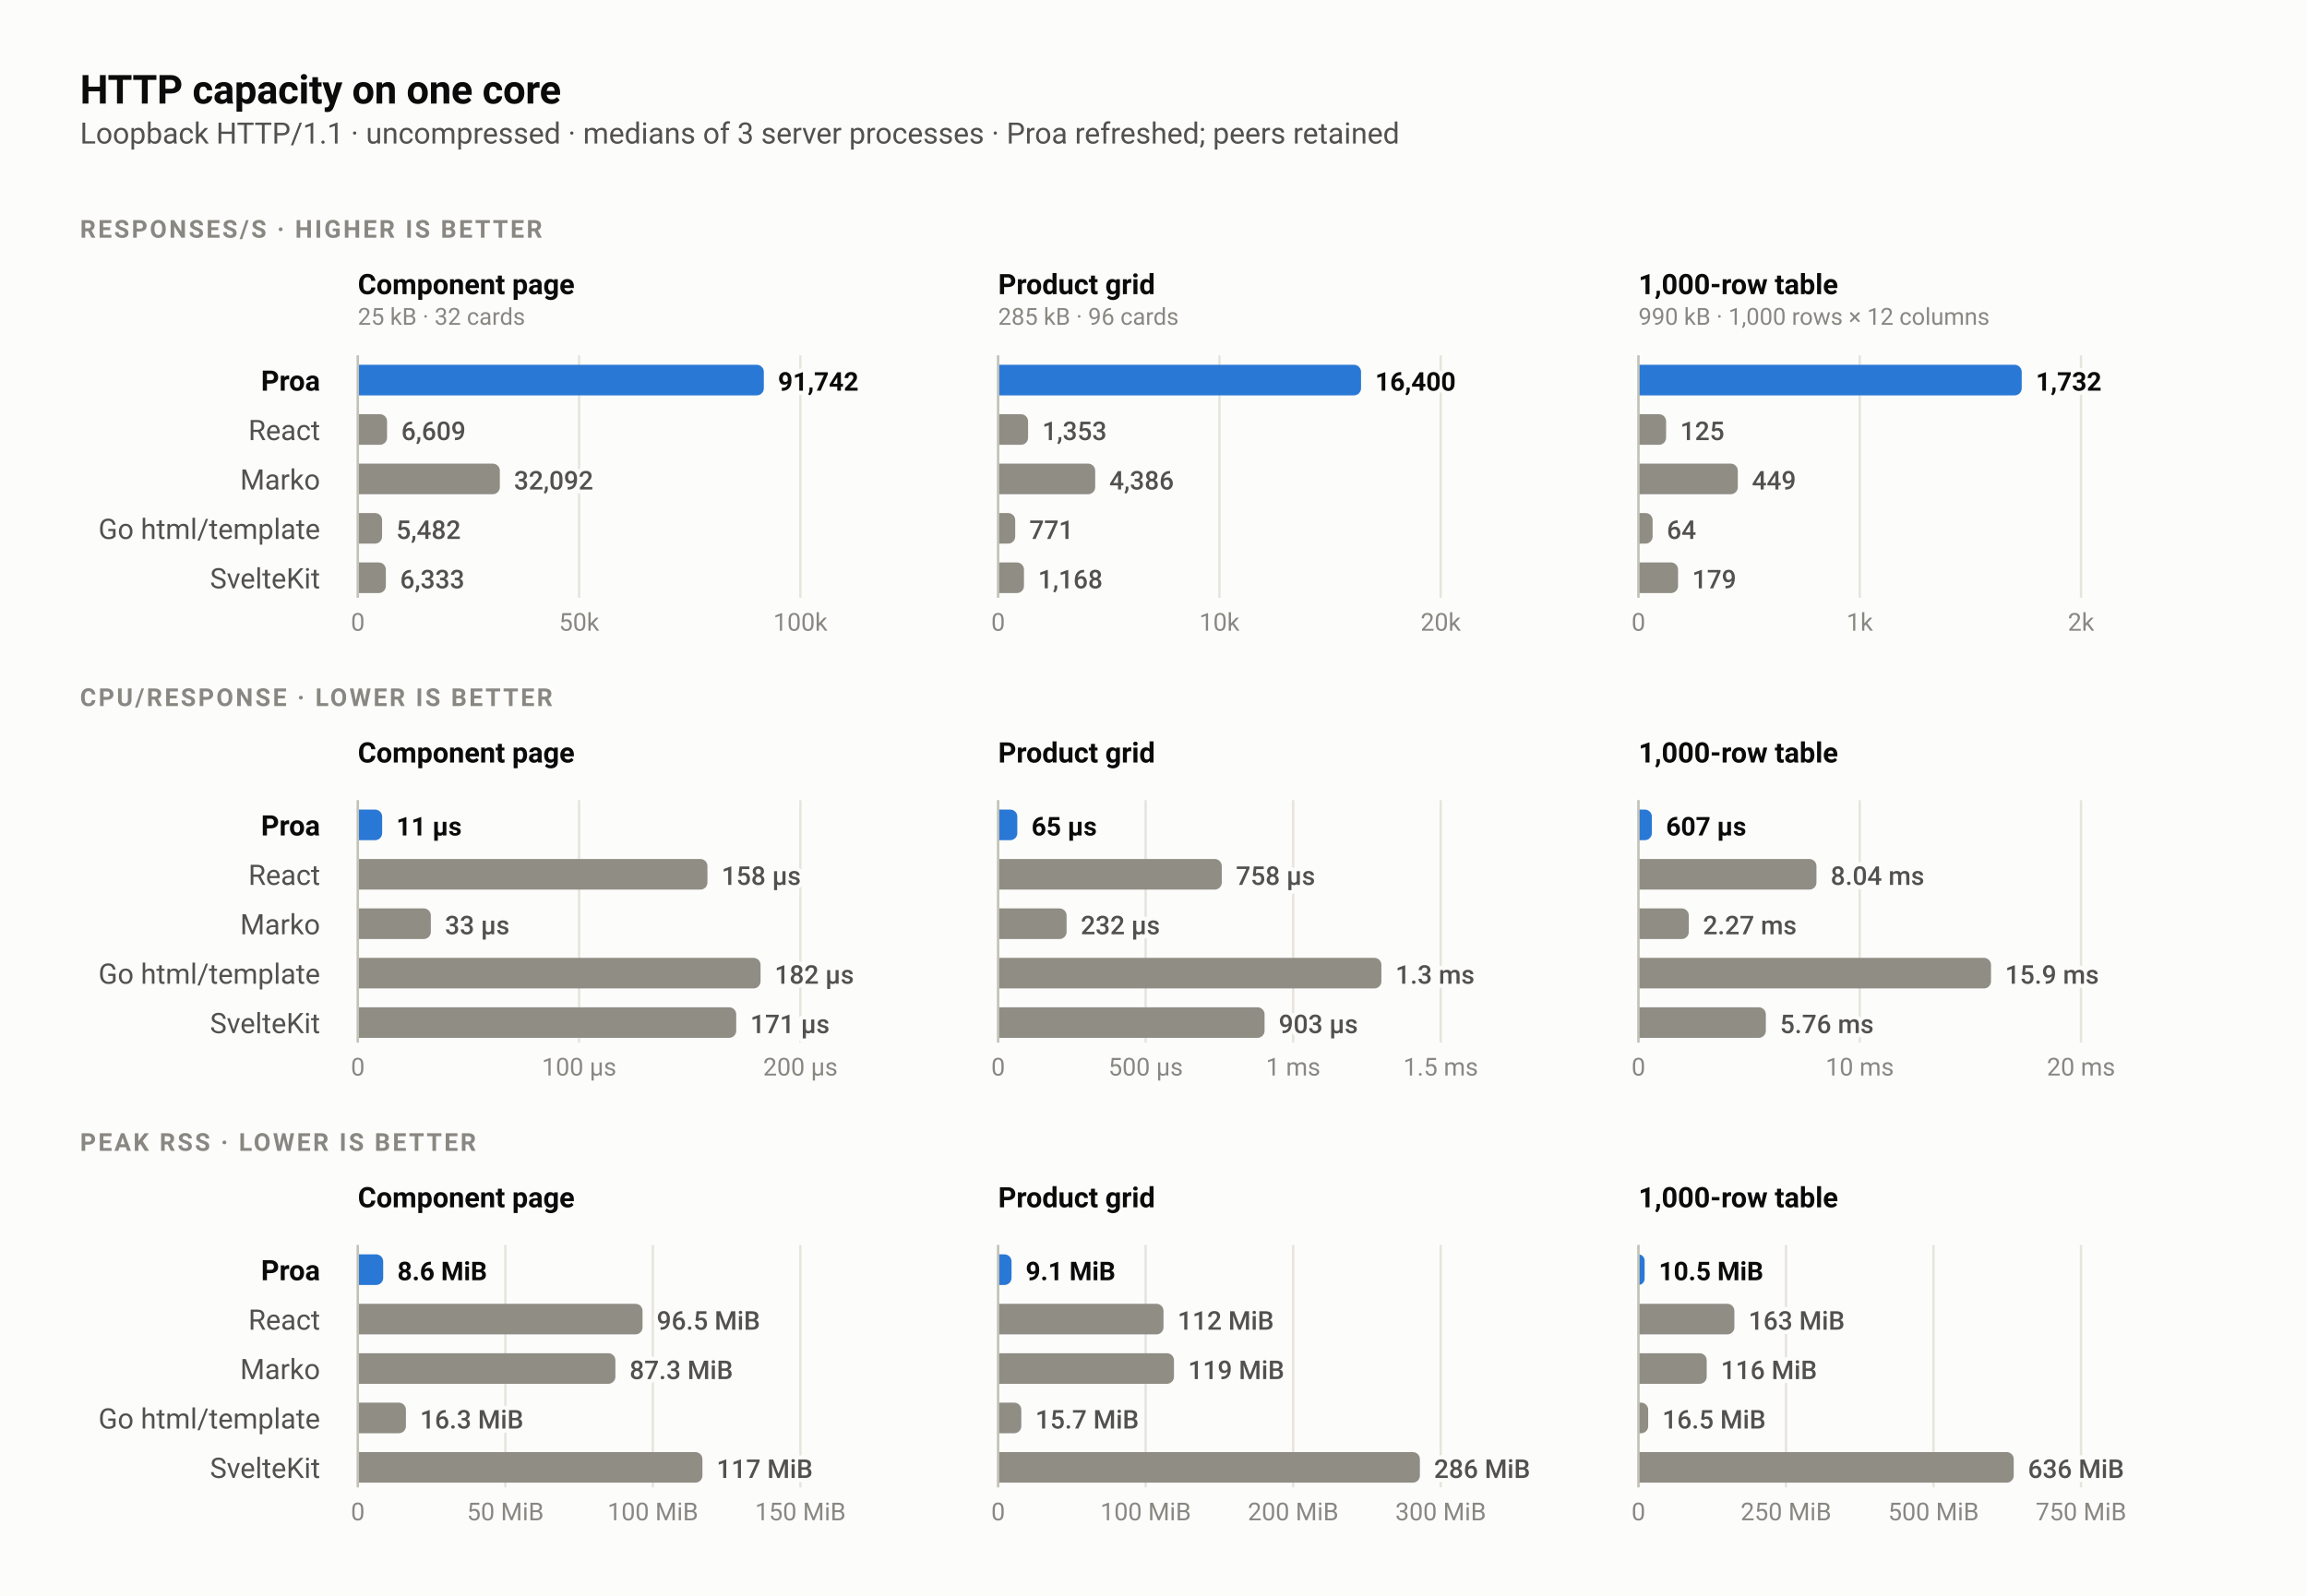
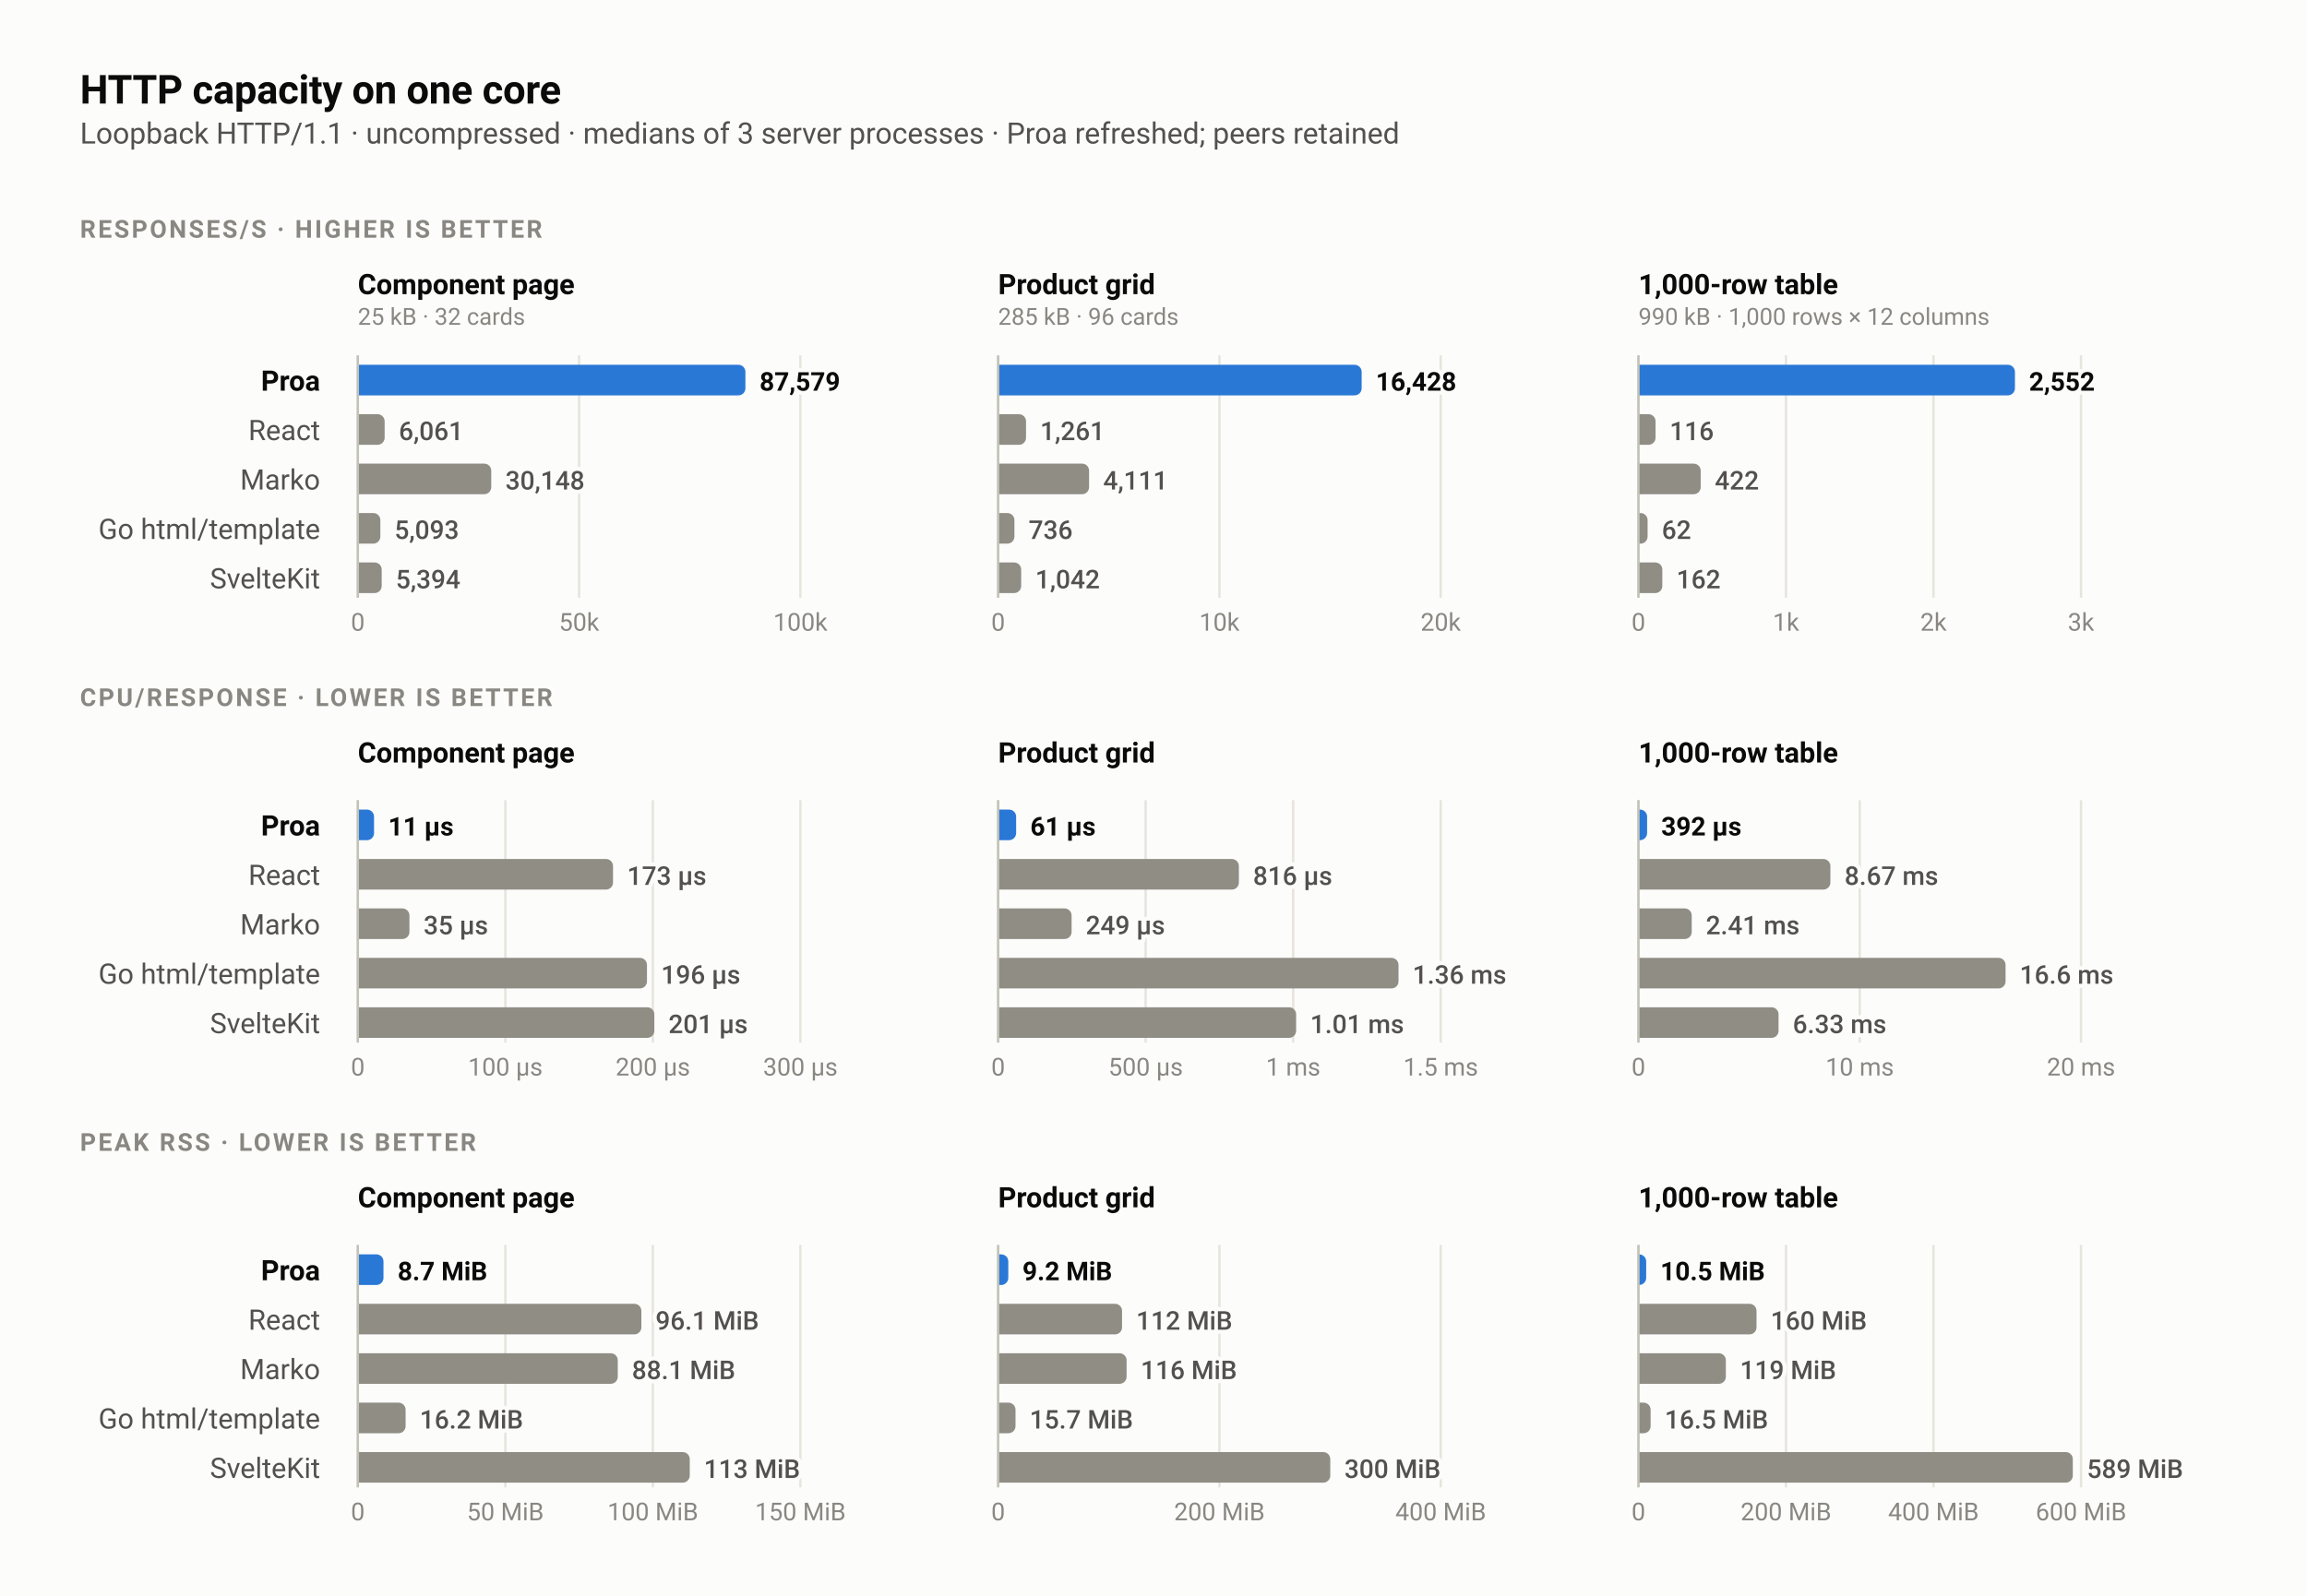
<svg xmlns="http://www.w3.org/2000/svg" width="980" height="678" viewBox="0 0 980 678" role="img" aria-labelledby="ttl dsc">
  <style>
  text { font-family: system-ui, -apple-system, "Segoe UI", Roboto, "Helvetica Neue", Arial, sans-serif; }
  .t   { font-size: 17px; font-weight: 600; fill: #0b0b0b; letter-spacing: -.005em; }
  .d   { font-size: 12.5px; font-weight: 400; fill: #52514e; }
  .eb  { font-size: 10.5px; font-weight: 600; fill: #898781; letter-spacing: .09em; }
  .cat { font-size: 12px; font-weight: 400; fill: #52514e; }
  .catb{ font-size: 12px; font-weight: 600; fill: #0b0b0b; }
  .lg  { font-size: 12px; font-weight: 400; fill: #52514e; }
  .tick{ font-size: 10.5px; font-weight: 400; fill: #898781; font-variant-numeric: tabular-nums; }
  .val { font-size: 11px; font-weight: 500; fill: #52514e; font-variant-numeric: tabular-nums;
         paint-order: stroke; stroke: #fcfcfb; stroke-width: 3.5px; stroke-linejoin: round; }
  .valb{ font-size: 11px; font-weight: 600; fill: #0b0b0b; font-variant-numeric: tabular-nums;
         paint-order: stroke; stroke: #fcfcfb; stroke-width: 3.5px; stroke-linejoin: round; }
  .valw{ font-size: 11px; font-weight: 600; fill: #fcfcfb; font-variant-numeric: tabular-nums; }
  .note{ font-size: 10px; font-weight: 400; fill: #898781; }
  .mono{ font-family: ui-monospace, SFMono-Regular, "SF Mono", Menlo, Consolas, monospace; }
  .end { text-anchor: end; }
  .mid { text-anchor: middle; }
</style>
  <rect width="980" height="678" fill="#fcfcfb" />
  <text x="34" y="44" class="t">HTTP capacity on one core</text>
  <text x="34" y="61" class="d">Loopback HTTP/1.1 · uncompressed · medians of 3 server processes · Proa refreshed; peers retained</text>
  <text x="34" y="101" class="eb">RESPONSES/S · HIGHER IS BETTER</text>
  <text x="152" y="125" class="catb">Component page</text>
  <text x="152" y="138" class="note">25 kB · 32 cards</text>
  <path d="M152 151L152 254" stroke="#e6e4dc" stroke-width="1" />
  <text x="152" y="268" class="tick mid">0</text>
  <path d="M246 151L246 254" stroke="#e6e4dc" stroke-width="1" />
  <text x="246" y="268" class="tick mid">50k</text>
  <path d="M340 151L340 254" stroke="#e6e4dc" stroke-width="1" />
  <text x="340" y="268" class="tick mid">100k</text>
-   <path d="M152 155H321.47a3 3 0 0 1 3 3V165a3 3 0 0 1 -3 3H152Z" fill="#2a78d6" />
-   <text x="330.47" y="166" class="valb">91,742</text>
+   <path d="M152 155H313.65a3 3 0 0 1 3 3V165a3 3 0 0 1 -3 3H152Z" fill="#2a78d6" />
+   <text x="322.65" y="166" class="valb">87,579</text>
  <text x="136" y="166" class="catb end">Proa</text>
-   <path d="M152 176H161.42a3 3 0 0 1 3 3V186a3 3 0 0 1 -3 3H152Z" fill="#8f8d84" />
-   <text x="170.42" y="187" class="val">6,609</text>
+   <path d="M152 176H160.39a3 3 0 0 1 3 3V186a3 3 0 0 1 -3 3H152Z" fill="#8f8d84" />
+   <text x="169.39" y="187" class="val">6,061</text>
  <text x="136" y="187" class="cat end">React</text>
-   <path d="M152 197H209.33a3 3 0 0 1 3 3V207a3 3 0 0 1 -3 3H152Z" fill="#8f8d84" />
-   <text x="218.33" y="208" class="val">32,092</text>
+   <path d="M152 197H205.68a3 3 0 0 1 3 3V207a3 3 0 0 1 -3 3H152Z" fill="#8f8d84" />
+   <text x="214.68" y="208" class="val">30,148</text>
  <text x="136" y="208" class="cat end">Marko</text>
-   <path d="M152 218H159.31a3 3 0 0 1 3 3V228a3 3 0 0 1 -3 3H152Z" fill="#8f8d84" />
-   <text x="168.31" y="229" class="val">5,482</text>
+   <path d="M152 218H158.57a3 3 0 0 1 3 3V228a3 3 0 0 1 -3 3H152Z" fill="#8f8d84" />
+   <text x="167.57" y="229" class="val">5,093</text>
  <text x="136" y="229" class="cat end">Go html/template</text>
-   <path d="M152 239H160.91a3 3 0 0 1 3 3V249a3 3 0 0 1 -3 3H152Z" fill="#8f8d84" />
-   <text x="169.91" y="250" class="val">6,333</text>
+   <path d="M152 239H159.14a3 3 0 0 1 3 3V249a3 3 0 0 1 -3 3H152Z" fill="#8f8d84" />
+   <text x="168.14" y="250" class="val">5,394</text>
  <text x="136" y="250" class="cat end">SvelteKit</text>
  <path d="M152 151L152 254" stroke="#c3c2b7" stroke-width="1" />
  <text x="424" y="125" class="catb">Product grid</text>
  <text x="424" y="138" class="note">285 kB · 96 cards</text>
  <path d="M424 151L424 254" stroke="#e6e4dc" stroke-width="1" />
  <text x="424" y="268" class="tick mid">0</text>
  <path d="M518 151L518 254" stroke="#e6e4dc" stroke-width="1" />
  <text x="518" y="268" class="tick mid">10k</text>
  <path d="M612 151L612 254" stroke="#e6e4dc" stroke-width="1" />
  <text x="612" y="268" class="tick mid">20k</text>
-   <path d="M424 155H575.16a3 3 0 0 1 3 3V165a3 3 0 0 1 -3 3H424Z" fill="#2a78d6" />
-   <text x="584.16" y="166" class="valb">16,400</text>
-   <path d="M424 176H433.72a3 3 0 0 1 3 3V186a3 3 0 0 1 -3 3H424Z" fill="#8f8d84" />
-   <text x="442.72" y="187" class="val">1,353</text>
-   <path d="M424 197H462.23a3 3 0 0 1 3 3V207a3 3 0 0 1 -3 3H424Z" fill="#8f8d84" />
-   <text x="471.23" y="208" class="val">4,386</text>
-   <path d="M424 218H428.25a3 3 0 0 1 3 3V228a3 3 0 0 1 -3 3H424Z" fill="#8f8d84" />
-   <text x="437.25" y="229" class="val">771</text>
-   <path d="M424 239H431.98a3 3 0 0 1 3 3V249a3 3 0 0 1 -3 3H424Z" fill="#8f8d84" />
-   <text x="440.98" y="250" class="val">1,168</text>
+   <path d="M424 155H575.42a3 3 0 0 1 3 3V165a3 3 0 0 1 -3 3H424Z" fill="#2a78d6" />
+   <text x="584.42" y="166" class="valb">16,428</text>
+   <path d="M424 176H432.85a3 3 0 0 1 3 3V186a3 3 0 0 1 -3 3H424Z" fill="#8f8d84" />
+   <text x="441.85" y="187" class="val">1,261</text>
+   <path d="M424 197H459.64a3 3 0 0 1 3 3V207a3 3 0 0 1 -3 3H424Z" fill="#8f8d84" />
+   <text x="468.64" y="208" class="val">4,111</text>
+   <path d="M424 218H427.92a3 3 0 0 1 3 3V228a3 3 0 0 1 -3 3H424Z" fill="#8f8d84" />
+   <text x="436.92" y="229" class="val">736</text>
+   <path d="M424 239H430.79a3 3 0 0 1 3 3V249a3 3 0 0 1 -3 3H424Z" fill="#8f8d84" />
+   <text x="439.79" y="250" class="val">1,042</text>
  <path d="M424 151L424 254" stroke="#c3c2b7" stroke-width="1" />
  <text x="696" y="125" class="catb">1,000-row table</text>
  <text x="696" y="138" class="note">990 kB · 1,000 rows × 12 columns</text>
  <path d="M696 151L696 254" stroke="#e6e4dc" stroke-width="1" />
  <text x="696" y="268" class="tick mid">0</text>
-   <path d="M790 151L790 254" stroke="#e6e4dc" stroke-width="1" />
-   <text x="790" y="268" class="tick mid">1k</text>
+   <path d="M758.67 151L758.67 254" stroke="#e6e4dc" stroke-width="1" />
+   <text x="758.67" y="268" class="tick mid">1k</text>
+   <path d="M821.33 151L821.33 254" stroke="#e6e4dc" stroke-width="1" />
+   <text x="821.33" y="268" class="tick mid">2k</text>
  <path d="M884 151L884 254" stroke="#e6e4dc" stroke-width="1" />
-   <text x="884" y="268" class="tick mid">2k</text>
-   <path d="M696 155H855.81a3 3 0 0 1 3 3V165a3 3 0 0 1 -3 3H696Z" fill="#2a78d6" />
-   <text x="864.81" y="166" class="valb">1,732</text>
-   <path d="M696 176H704.75a3 3 0 0 1 3 3V186a3 3 0 0 1 -3 3H696Z" fill="#8f8d84" />
-   <text x="713.75" y="187" class="val">125</text>
-   <path d="M696 197H735.21a3 3 0 0 1 3 3V207a3 3 0 0 1 -3 3H696Z" fill="#8f8d84" />
-   <text x="744.21" y="208" class="val">449</text>
-   <path d="M696 218H699.02a3 3 0 0 1 3 3V228a3 3 0 0 1 -3 3H696Z" fill="#8f8d84" />
-   <text x="708.02" y="229" class="val">64</text>
-   <path d="M696 239H709.83a3 3 0 0 1 3 3V249a3 3 0 0 1 -3 3H696Z" fill="#8f8d84" />
-   <text x="718.83" y="250" class="val">179</text>
+   <text x="884" y="268" class="tick mid">3k</text>
+   <path d="M696 155H852.93a3 3 0 0 1 3 3V165a3 3 0 0 1 -3 3H696Z" fill="#2a78d6" />
+   <text x="861.93" y="166" class="valb">2,552</text>
+   <path d="M696 176H700.27a3 3 0 0 1 3 3V186a3 3 0 0 1 -3 3H696Z" fill="#8f8d84" />
+   <text x="709.27" y="187" class="val">116</text>
+   <path d="M696 197H719.45a3 3 0 0 1 3 3V207a3 3 0 0 1 -3 3H696Z" fill="#8f8d84" />
+   <text x="728.45" y="208" class="val">422</text>
+   <path d="M696 218H696.89a3 3 0 0 1 3 3V228a3 3 0 0 1 -3 3H696Z" fill="#8f8d84" />
+   <text x="705.89" y="229" class="val">62</text>
+   <path d="M696 239H703.15a3 3 0 0 1 3 3V249a3 3 0 0 1 -3 3H696Z" fill="#8f8d84" />
+   <text x="712.15" y="250" class="val">162</text>
  <path d="M696 151L696 254" stroke="#c3c2b7" stroke-width="1" />
  <text x="34" y="300" class="eb">CPU/RESPONSE · LOWER IS BETTER</text>
  <text x="152" y="324" class="catb">Component page</text>
  <path d="M152 340L152 443" stroke="#e6e4dc" stroke-width="1" />
  <text x="152" y="457" class="tick mid">0</text>
-   <path d="M246 340L246 443" stroke="#e6e4dc" stroke-width="1" />
-   <text x="246" y="457" class="tick mid">100 µs</text>
+   <path d="M214.67 340L214.67 443" stroke="#e6e4dc" stroke-width="1" />
+   <text x="214.67" y="457" class="tick mid">100 µs</text>
+   <path d="M277.33 340L277.33 443" stroke="#e6e4dc" stroke-width="1" />
+   <text x="277.33" y="457" class="tick mid">200 µs</text>
  <path d="M340 340L340 443" stroke="#e6e4dc" stroke-width="1" />
-   <text x="340" y="457" class="tick mid">200 µs</text>
-   <path d="M152 344H159.34a3 3 0 0 1 3 3V354a3 3 0 0 1 -3 3H152Z" fill="#2a78d6" />
-   <text x="168.34" y="355" class="valb">11 µs</text>
+   <text x="340" y="457" class="tick mid">300 µs</text>
+   <path d="M152 344H155.89a3 3 0 0 1 3 3V354a3 3 0 0 1 -3 3H152Z" fill="#2a78d6" />
+   <text x="164.89" y="355" class="valb">11 µs</text>
  <text x="136" y="355" class="catb end">Proa</text>
-   <path d="M152 365H297.52a3 3 0 0 1 3 3V375a3 3 0 0 1 -3 3H152Z" fill="#8f8d84" />
-   <text x="306.52" y="376" class="val">158 µs</text>
+   <path d="M152 365H257.41a3 3 0 0 1 3 3V375a3 3 0 0 1 -3 3H152Z" fill="#8f8d84" />
+   <text x="266.41" y="376" class="val">173 µs</text>
  <text x="136" y="376" class="cat end">React</text>
-   <path d="M152 386H180.02a3 3 0 0 1 3 3V396a3 3 0 0 1 -3 3H152Z" fill="#8f8d84" />
-   <text x="189.02" y="397" class="val">33 µs</text>
+   <path d="M152 386H170.93a3 3 0 0 1 3 3V396a3 3 0 0 1 -3 3H152Z" fill="#8f8d84" />
+   <text x="179.93" y="397" class="val">35 µs</text>
  <text x="136" y="397" class="cat end">Marko</text>
-   <path d="M152 407H320.08a3 3 0 0 1 3 3V417a3 3 0 0 1 -3 3H152Z" fill="#8f8d84" />
-   <text x="329.08" y="418" class="val">182 µs</text>
+   <path d="M152 407H271.83a3 3 0 0 1 3 3V417a3 3 0 0 1 -3 3H152Z" fill="#8f8d84" />
+   <text x="280.83" y="418" class="val">196 µs</text>
  <text x="136" y="418" class="cat end">Go html/template</text>
-   <path d="M152 428H309.74a3 3 0 0 1 3 3V438a3 3 0 0 1 -3 3H152Z" fill="#8f8d84" />
-   <text x="318.74" y="439" class="val">171 µs</text>
+   <path d="M152 428H274.96a3 3 0 0 1 3 3V438a3 3 0 0 1 -3 3H152Z" fill="#8f8d84" />
+   <text x="283.96" y="439" class="val">201 µs</text>
  <text x="136" y="439" class="cat end">SvelteKit</text>
  <path d="M152 340L152 443" stroke="#c3c2b7" stroke-width="1" />
  <text x="424" y="324" class="catb">Product grid</text>
  <path d="M424 340L424 443" stroke="#e6e4dc" stroke-width="1" />
  <text x="424" y="457" class="tick mid">0</text>
  <path d="M486.67 340L486.67 443" stroke="#e6e4dc" stroke-width="1" />
  <text x="486.67" y="457" class="tick mid">500 µs</text>
  <path d="M549.33 340L549.33 443" stroke="#e6e4dc" stroke-width="1" />
  <text x="549.33" y="457" class="tick mid">1 ms</text>
  <path d="M612 340L612 443" stroke="#e6e4dc" stroke-width="1" />
  <text x="612" y="457" class="tick mid">1.5 ms</text>
-   <path d="M424 344H429.15a3 3 0 0 1 3 3V354a3 3 0 0 1 -3 3H424Z" fill="#2a78d6" />
-   <text x="438.15" y="355" class="valb">65 µs</text>
-   <path d="M424 365H516a3 3 0 0 1 3 3V375a3 3 0 0 1 -3 3H424Z" fill="#8f8d84" />
-   <text x="525" y="376" class="val">758 µs</text>
-   <path d="M424 386H450.08a3 3 0 0 1 3 3V396a3 3 0 0 1 -3 3H424Z" fill="#8f8d84" />
-   <text x="459.08" y="397" class="val">232 µs</text>
-   <path d="M424 407H583.81a3 3 0 0 1 3 3V417a3 3 0 0 1 -3 3H424Z" fill="#8f8d84" />
-   <text x="592.81" y="418" class="val">1.3 ms</text>
-   <path d="M424 428H534.18a3 3 0 0 1 3 3V438a3 3 0 0 1 -3 3H424Z" fill="#8f8d84" />
-   <text x="543.18" y="439" class="val">903 µs</text>
+   <path d="M424 344H428.65a3 3 0 0 1 3 3V354a3 3 0 0 1 -3 3H424Z" fill="#2a78d6" />
+   <text x="437.65" y="355" class="valb">61 µs</text>
+   <path d="M424 365H523.27a3 3 0 0 1 3 3V375a3 3 0 0 1 -3 3H424Z" fill="#8f8d84" />
+   <text x="532.27" y="376" class="val">816 µs</text>
+   <path d="M424 386H452.21a3 3 0 0 1 3 3V396a3 3 0 0 1 -3 3H424Z" fill="#8f8d84" />
+   <text x="461.21" y="397" class="val">249 µs</text>
+   <path d="M424 407H591.08a3 3 0 0 1 3 3V417a3 3 0 0 1 -3 3H424Z" fill="#8f8d84" />
+   <text x="600.08" y="418" class="val">1.36 ms</text>
+   <path d="M424 428H547.59a3 3 0 0 1 3 3V438a3 3 0 0 1 -3 3H424Z" fill="#8f8d84" />
+   <text x="556.59" y="439" class="val">1.01 ms</text>
  <path d="M424 340L424 443" stroke="#c3c2b7" stroke-width="1" />
  <text x="696" y="324" class="catb">1,000-row table</text>
  <path d="M696 340L696 443" stroke="#e6e4dc" stroke-width="1" />
  <text x="696" y="457" class="tick mid">0</text>
  <path d="M790 340L790 443" stroke="#e6e4dc" stroke-width="1" />
  <text x="790" y="457" class="tick mid">10 ms</text>
  <path d="M884 340L884 443" stroke="#e6e4dc" stroke-width="1" />
  <text x="884" y="457" class="tick mid">20 ms</text>
-   <path d="M696 344H698.71a3 3 0 0 1 3 3V354a3 3 0 0 1 -3 3H696Z" fill="#2a78d6" />
-   <text x="707.71" y="355" class="valb">607 µs</text>
-   <path d="M696 365H768.62a3 3 0 0 1 3 3V375a3 3 0 0 1 -3 3H696Z" fill="#8f8d84" />
-   <text x="777.62" y="376" class="val">8.04 ms</text>
-   <path d="M696 386H714.39a3 3 0 0 1 3 3V396a3 3 0 0 1 -3 3H696Z" fill="#8f8d84" />
-   <text x="723.39" y="397" class="val">2.27 ms</text>
-   <path d="M696 407H842.77a3 3 0 0 1 3 3V417a3 3 0 0 1 -3 3H696Z" fill="#8f8d84" />
-   <text x="851.77" y="418" class="val">15.9 ms</text>
-   <path d="M696 428H747.12a3 3 0 0 1 3 3V438a3 3 0 0 1 -3 3H696Z" fill="#8f8d84" />
-   <text x="756.12" y="439" class="val">5.76 ms</text>
+   <path d="M696 344H696.68a3 3 0 0 1 3 3V354a3 3 0 0 1 -3 3H696Z" fill="#2a78d6" />
+   <text x="705.68" y="355" class="valb">392 µs</text>
+   <path d="M696 365H774.54a3 3 0 0 1 3 3V375a3 3 0 0 1 -3 3H696Z" fill="#8f8d84" />
+   <text x="783.54" y="376" class="val">8.67 ms</text>
+   <path d="M696 386H715.64a3 3 0 0 1 3 3V396a3 3 0 0 1 -3 3H696Z" fill="#8f8d84" />
+   <text x="724.64" y="397" class="val">2.41 ms</text>
+   <path d="M696 407H848.95a3 3 0 0 1 3 3V417a3 3 0 0 1 -3 3H696Z" fill="#8f8d84" />
+   <text x="857.95" y="418" class="val">16.6 ms</text>
+   <path d="M696 428H752.52a3 3 0 0 1 3 3V438a3 3 0 0 1 -3 3H696Z" fill="#8f8d84" />
+   <text x="761.52" y="439" class="val">6.33 ms</text>
  <path d="M696 340L696 443" stroke="#c3c2b7" stroke-width="1" />
  <text x="34" y="489" class="eb">PEAK RSS · LOWER IS BETTER</text>
  <text x="152" y="513" class="catb">Component page</text>
  <path d="M152 529L152 632" stroke="#e6e4dc" stroke-width="1" />
  <text x="152" y="646" class="tick mid">0</text>
  <path d="M214.67 529L214.67 632" stroke="#e6e4dc" stroke-width="1" />
  <text x="214.67" y="646" class="tick mid">50 MiB</text>
  <path d="M277.33 529L277.33 632" stroke="#e6e4dc" stroke-width="1" />
  <text x="277.33" y="646" class="tick mid">100 MiB</text>
  <path d="M340 529L340 632" stroke="#e6e4dc" stroke-width="1" />
  <text x="340" y="646" class="tick mid">150 MiB</text>
-   <path d="M152 533H159.78a3 3 0 0 1 3 3V543a3 3 0 0 1 -3 3H152Z" fill="#2a78d6" />
-   <text x="168.78" y="544" class="valb">8.6 MiB</text>
+   <path d="M152 533H159.9a3 3 0 0 1 3 3V543a3 3 0 0 1 -3 3H152Z" fill="#2a78d6" />
+   <text x="168.9" y="544" class="valb">8.7 MiB</text>
  <text x="136" y="544" class="catb end">Proa</text>
-   <path d="M152 554H269.95a3 3 0 0 1 3 3V564a3 3 0 0 1 -3 3H152Z" fill="#8f8d84" />
-   <text x="278.95" y="565" class="val">96.5 MiB</text>
+   <path d="M152 554H269.45a3 3 0 0 1 3 3V564a3 3 0 0 1 -3 3H152Z" fill="#8f8d84" />
+   <text x="278.45" y="565" class="val">96.1 MiB</text>
  <text x="136" y="565" class="cat end">React</text>
-   <path d="M152 575H258.42a3 3 0 0 1 3 3V585a3 3 0 0 1 -3 3H152Z" fill="#8f8d84" />
-   <text x="267.42" y="586" class="val">87.3 MiB</text>
+   <path d="M152 575H259.42a3 3 0 0 1 3 3V585a3 3 0 0 1 -3 3H152Z" fill="#8f8d84" />
+   <text x="268.42" y="586" class="val">88.1 MiB</text>
  <text x="136" y="586" class="cat end">Marko</text>
-   <path d="M152 596H169.43a3 3 0 0 1 3 3V606a3 3 0 0 1 -3 3H152Z" fill="#8f8d84" />
-   <text x="178.43" y="607" class="val">16.3 MiB</text>
+   <path d="M152 596H169.3a3 3 0 0 1 3 3V606a3 3 0 0 1 -3 3H152Z" fill="#8f8d84" />
+   <text x="178.3" y="607" class="val">16.2 MiB</text>
  <text x="136" y="607" class="cat end">Go html/template</text>
-   <path d="M152 617H295.39a3 3 0 0 1 3 3V627a3 3 0 0 1 -3 3H152Z" fill="#8f8d84" />
-   <text x="304.39" y="628" class="val">117 MiB</text>
+   <path d="M152 617H290a3 3 0 0 1 3 3V627a3 3 0 0 1 -3 3H152Z" fill="#8f8d84" />
+   <text x="299" y="628" class="val">113 MiB</text>
  <text x="136" y="628" class="cat end">SvelteKit</text>
  <path d="M152 529L152 632" stroke="#c3c2b7" stroke-width="1" />
  <text x="424" y="513" class="catb">Product grid</text>
  <path d="M424 529L424 632" stroke="#e6e4dc" stroke-width="1" />
  <text x="424" y="646" class="tick mid">0</text>
-   <path d="M486.67 529L486.67 632" stroke="#e6e4dc" stroke-width="1" />
-   <text x="486.67" y="646" class="tick mid">100 MiB</text>
-   <path d="M549.33 529L549.33 632" stroke="#e6e4dc" stroke-width="1" />
-   <text x="549.33" y="646" class="tick mid">200 MiB</text>
+   <path d="M518 529L518 632" stroke="#e6e4dc" stroke-width="1" />
+   <text x="518" y="646" class="tick mid">200 MiB</text>
  <path d="M612 529L612 632" stroke="#e6e4dc" stroke-width="1" />
-   <text x="612" y="646" class="tick mid">300 MiB</text>
-   <path d="M424 533H426.7a3 3 0 0 1 3 3V543a3 3 0 0 1 -3 3H424Z" fill="#2a78d6" />
-   <text x="435.7" y="544" class="valb">9.1 MiB</text>
-   <path d="M424 554H491.25a3 3 0 0 1 3 3V564a3 3 0 0 1 -3 3H424Z" fill="#8f8d84" />
-   <text x="500.25" y="565" class="val">112 MiB</text>
-   <path d="M424 575H495.7a3 3 0 0 1 3 3V585a3 3 0 0 1 -3 3H424Z" fill="#8f8d84" />
-   <text x="504.7" y="586" class="val">119 MiB</text>
-   <path d="M424 596H430.84a3 3 0 0 1 3 3V606a3 3 0 0 1 -3 3H424Z" fill="#8f8d84" />
-   <text x="439.84" y="607" class="val">15.7 MiB</text>
-   <path d="M424 617H600.16a3 3 0 0 1 3 3V627a3 3 0 0 1 -3 3H424Z" fill="#8f8d84" />
-   <text x="609.16" y="628" class="val">286 MiB</text>
+   <text x="612" y="646" class="tick mid">400 MiB</text>
+   <path d="M424 533H425.32a3 3 0 0 1 3 3V543a3 3 0 0 1 -3 3H424Z" fill="#2a78d6" />
+   <text x="434.32" y="544" class="valb">9.2 MiB</text>
+   <path d="M424 554H473.64a3 3 0 0 1 3 3V564a3 3 0 0 1 -3 3H424Z" fill="#8f8d84" />
+   <text x="482.64" y="565" class="val">112 MiB</text>
+   <path d="M424 575H475.57a3 3 0 0 1 3 3V585a3 3 0 0 1 -3 3H424Z" fill="#8f8d84" />
+   <text x="484.57" y="586" class="val">116 MiB</text>
+   <path d="M424 596H428.38a3 3 0 0 1 3 3V606a3 3 0 0 1 -3 3H424Z" fill="#8f8d84" />
+   <text x="437.38" y="607" class="val">15.7 MiB</text>
+   <path d="M424 617H562.09a3 3 0 0 1 3 3V627a3 3 0 0 1 -3 3H424Z" fill="#8f8d84" />
+   <text x="571.09" y="628" class="val">300 MiB</text>
  <path d="M424 529L424 632" stroke="#c3c2b7" stroke-width="1" />
  <text x="696" y="513" class="catb">1,000-row table</text>
  <path d="M696 529L696 632" stroke="#e6e4dc" stroke-width="1" />
  <text x="696" y="646" class="tick mid">0</text>
  <path d="M758.67 529L758.67 632" stroke="#e6e4dc" stroke-width="1" />
-   <text x="758.67" y="646" class="tick mid">250 MiB</text>
+   <text x="758.67" y="646" class="tick mid">200 MiB</text>
  <path d="M821.33 529L821.33 632" stroke="#e6e4dc" stroke-width="1" />
-   <text x="821.33" y="646" class="tick mid">500 MiB</text>
+   <text x="821.33" y="646" class="tick mid">400 MiB</text>
  <path d="M884 529L884 632" stroke="#e6e4dc" stroke-width="1" />
-   <text x="884" y="646" class="tick mid">750 MiB</text>
-   <path d="M696 533H696a2.63 2.63 0 0 1 2.63 2.63V543.37a2.63 2.63 0 0 1 -2.63 2.63H696Z" fill="#2a78d6" />
-   <text x="704.63" y="544" class="valb">10.5 MiB</text>
-   <path d="M696 554H733.76a3 3 0 0 1 3 3V564a3 3 0 0 1 -3 3H696Z" fill="#8f8d84" />
-   <text x="742.76" y="565" class="val">163 MiB</text>
-   <path d="M696 575H722a3 3 0 0 1 3 3V585a3 3 0 0 1 -3 3H696Z" fill="#8f8d84" />
-   <text x="731" y="586" class="val">116 MiB</text>
-   <path d="M696 596H697.14a3 3 0 0 1 3 3V606a3 3 0 0 1 -3 3H696Z" fill="#8f8d84" />
-   <text x="706.14" y="607" class="val">16.5 MiB</text>
-   <path d="M696 617H852.42a3 3 0 0 1 3 3V627a3 3 0 0 1 -3 3H696Z" fill="#8f8d84" />
-   <text x="861.42" y="628" class="val">636 MiB</text>
+   <text x="884" y="646" class="tick mid">600 MiB</text>
+   <path d="M696 533H696.29a3 3 0 0 1 3 3V543a3 3 0 0 1 -3 3H696Z" fill="#2a78d6" />
+   <text x="705.29" y="544" class="valb">10.5 MiB</text>
+   <path d="M696 554H743.16a3 3 0 0 1 3 3V564a3 3 0 0 1 -3 3H696Z" fill="#8f8d84" />
+   <text x="752.16" y="565" class="val">160 MiB</text>
+   <path d="M696 575H730.13a3 3 0 0 1 3 3V585a3 3 0 0 1 -3 3H696Z" fill="#8f8d84" />
+   <text x="739.13" y="586" class="val">119 MiB</text>
+   <path d="M696 596H698.17a3 3 0 0 1 3 3V606a3 3 0 0 1 -3 3H696Z" fill="#8f8d84" />
+   <text x="707.17" y="607" class="val">16.5 MiB</text>
+   <path d="M696 617H877.52a3 3 0 0 1 3 3V627a3 3 0 0 1 -3 3H696Z" fill="#8f8d84" />
+   <text x="886.52" y="628" class="val">589 MiB</text>
  <path d="M696 529L696 632" stroke="#c3c2b7" stroke-width="1" />
</svg>
